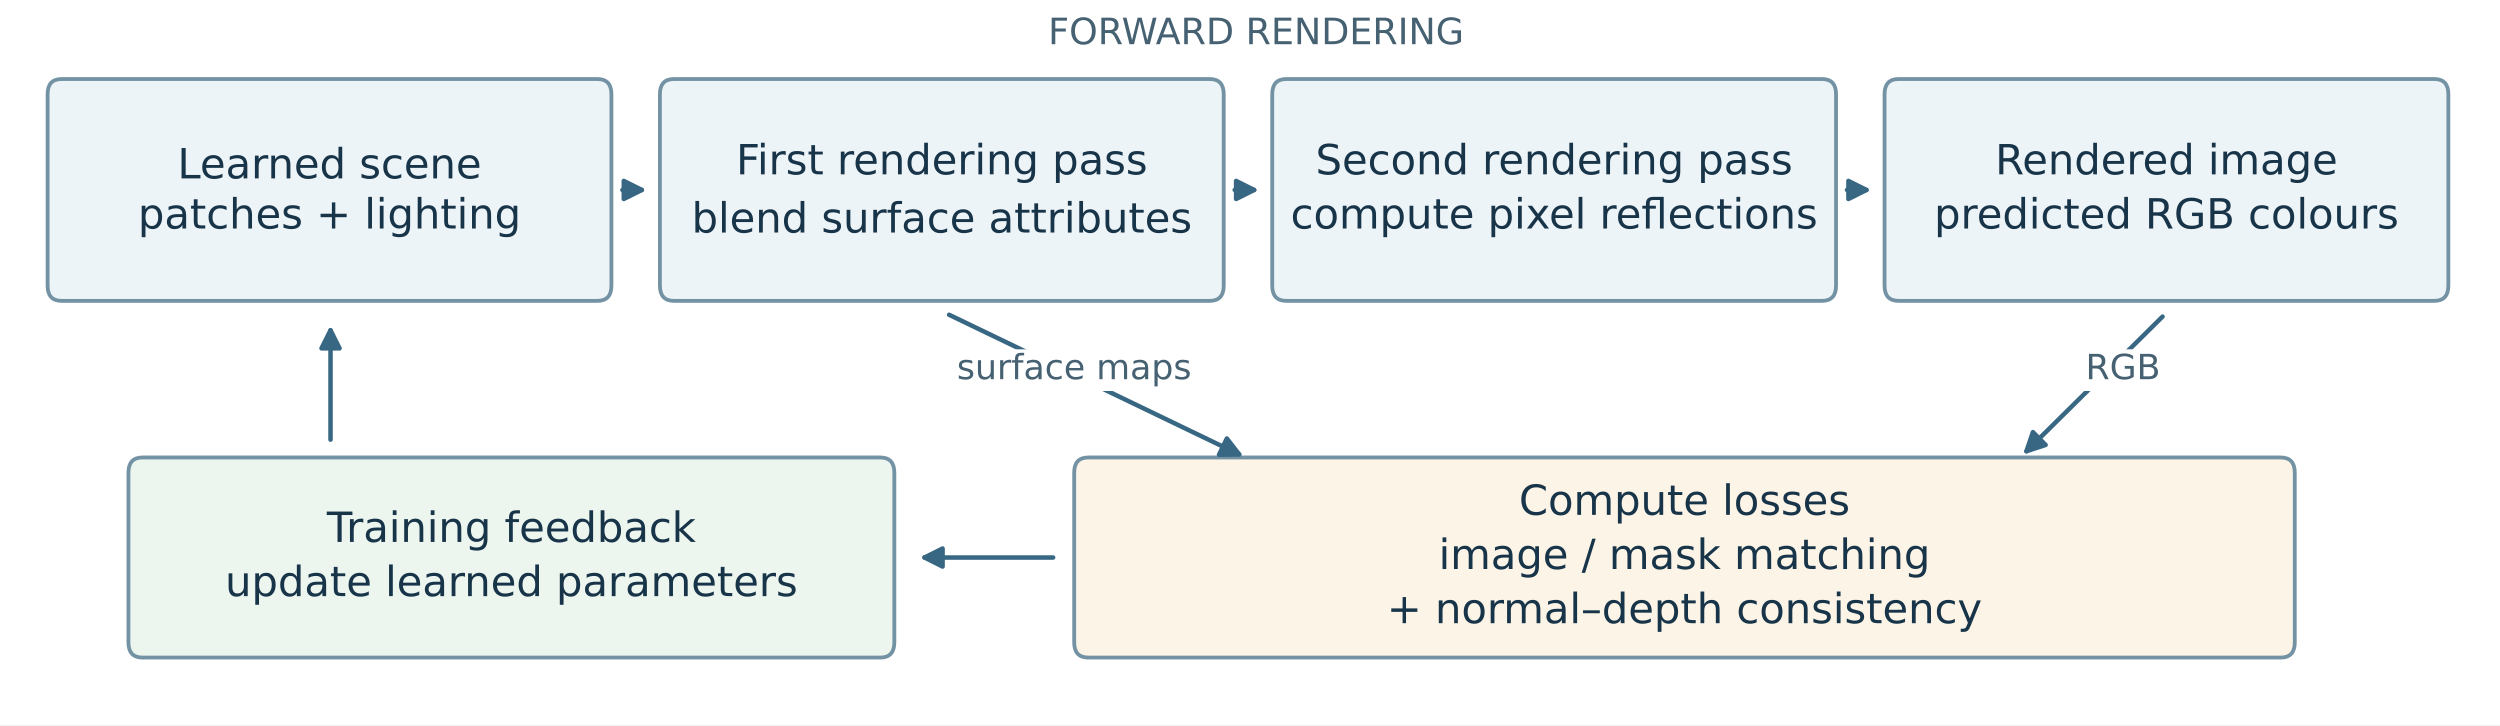
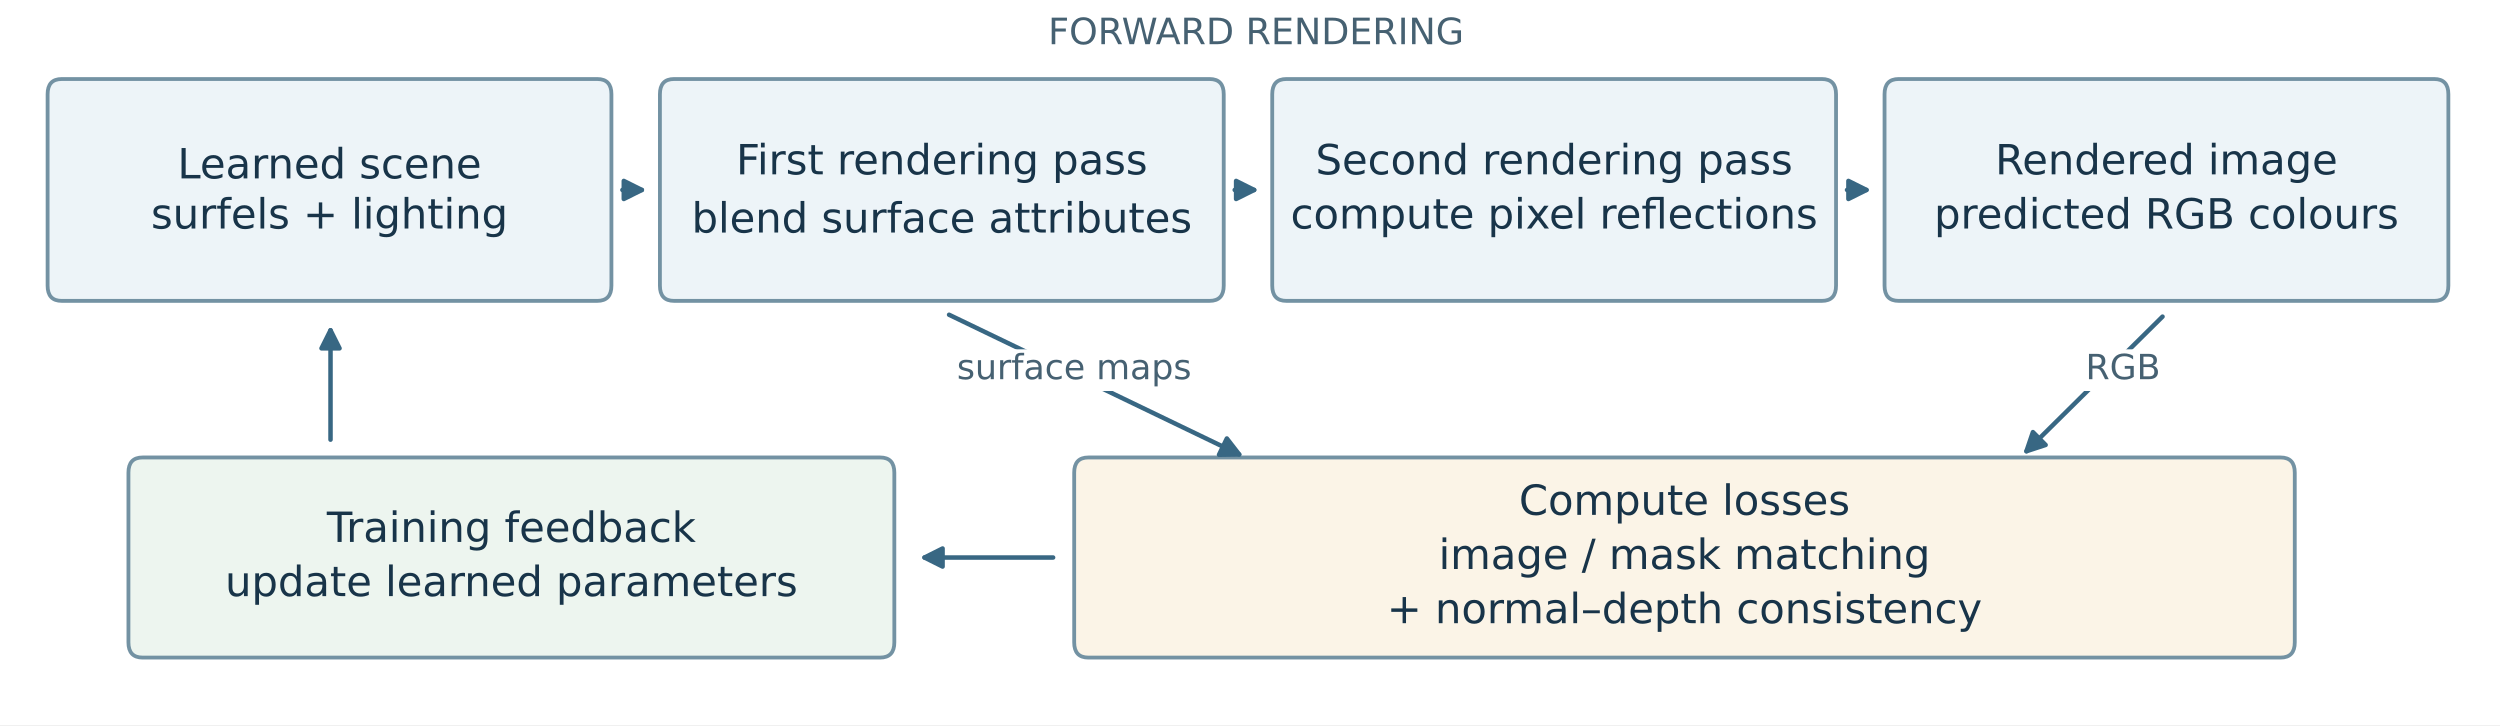
<svg xmlns="http://www.w3.org/2000/svg" xmlns:xlink="http://www.w3.org/1999/xlink" width="720pt" height="208.8pt" viewBox="0 0 720 208.8" version="1.1">
  <defs>
    <style type="text/css">*{stroke-linejoin: round; stroke-linecap: butt}</style>
  </defs>
  <g id="figure_1">
    <g id="patch_1">
      <path d="M 0 208.8  L 720 208.8  L 720 0  L 0 0  z " style="fill: #ffffff" />
    </g>
    <g id="axes_1">
      <g id="patch_2">
-         <path d="M 17.784 86.652  L 172.014 86.652  Q 176.088 86.652 176.088 82.267  L 176.088 27.144  Q 176.088 22.759 172.014 22.759  L 17.784 22.759  Q 13.71 22.759 13.71 27.144  L 13.71 82.267  Q 13.71 86.652 17.784 86.652  z " clip-path="url(#p6cdd473eb7)" style="fill: #edf4f8; stroke: #7392a3; stroke-width: 1.1; stroke-linejoin: miter" />
+         <path d="M 17.784 86.652  L 172.014 86.652  Q 176.088 86.652 176.088 82.267  L 176.088 27.144  Q 176.088 22.759 172.014 22.759  L 17.784 22.759  Q 13.71 22.759 13.71 27.144  L 13.71 82.267  Q 13.71 86.652 17.784 86.652  z " clip-path="url(#pbede266684)" style="fill: #edf4f8; stroke: #7392a3; stroke-width: 1.1; stroke-linejoin: miter" />
      </g>
      <g id="patch_3">
-         <path d="M 194.13 86.652  L 348.36 86.652  Q 352.434 86.652 352.434 82.267  L 352.434 27.144  Q 352.434 22.759 348.36 22.759  L 194.13 22.759  Q 190.056 22.759 190.056 27.144  L 190.056 82.267  Q 190.056 86.652 194.13 86.652  z " clip-path="url(#p6cdd473eb7)" style="fill: #edf4f8; stroke: #7392a3; stroke-width: 1.1; stroke-linejoin: miter" />
+         <path d="M 194.13 86.652  L 348.36 86.652  Q 352.434 86.652 352.434 82.267  L 352.434 27.144  Q 352.434 22.759 348.36 22.759  L 194.13 22.759  Q 190.056 22.759 190.056 27.144  L 190.056 82.267  Q 190.056 86.652 194.13 86.652  z " clip-path="url(#pbede266684)" style="fill: #edf4f8; stroke: #7392a3; stroke-width: 1.1; stroke-linejoin: miter" />
      </g>
      <g id="patch_4">
-         <path d="M 370.476 86.652  L 524.706 86.652  Q 528.78 86.652 528.78 82.267  L 528.78 27.144  Q 528.78 22.759 524.706 22.759  L 370.476 22.759  Q 366.402 22.759 366.402 27.144  L 366.402 82.267  Q 366.402 86.652 370.476 86.652  z " clip-path="url(#p6cdd473eb7)" style="fill: #edf4f8; stroke: #7392a3; stroke-width: 1.1; stroke-linejoin: miter" />
+         <path d="M 370.476 86.652  L 524.706 86.652  Q 528.78 86.652 528.78 82.267  L 528.78 27.144  Q 528.78 22.759 524.706 22.759  L 370.476 22.759  Q 366.402 22.759 366.402 27.144  L 366.402 82.267  Q 366.402 86.652 370.476 86.652  z " clip-path="url(#pbede266684)" style="fill: #edf4f8; stroke: #7392a3; stroke-width: 1.1; stroke-linejoin: miter" />
      </g>
      <g id="patch_5">
-         <path d="M 546.822 86.652  L 701.052 86.652  Q 705.126 86.652 705.126 82.267  L 705.126 27.144  Q 705.126 22.759 701.052 22.759  L 546.822 22.759  Q 542.748 22.759 542.748 27.144  L 542.748 82.267  Q 542.748 86.652 546.822 86.652  z " clip-path="url(#p6cdd473eb7)" style="fill: #edf4f8; stroke: #7392a3; stroke-width: 1.1; stroke-linejoin: miter" />
+         <path d="M 546.822 86.652  L 701.052 86.652  Q 705.126 86.652 705.126 82.267  L 705.126 27.144  Q 705.126 22.759 701.052 22.759  L 546.822 22.759  Q 542.748 22.759 542.748 27.144  L 542.748 82.267  Q 542.748 86.652 546.822 86.652  z " clip-path="url(#pbede266684)" style="fill: #edf4f8; stroke: #7392a3; stroke-width: 1.1; stroke-linejoin: miter" />
      </g>
      <g id="patch_6">
-         <path d="M 179.252 54.706  Q 182.78 54.706 184.853 54.706  " clip-path="url(#p6cdd473eb7)" style="fill: none; stroke: #386783; stroke-width: 1.3; stroke-linecap: round" />
-         <path d="M 179.653 52.106  L 184.853 54.706  L 179.653 57.306  z " clip-path="url(#p6cdd473eb7)" style="fill: #386783; stroke: #386783; stroke-width: 1.3; stroke-linecap: round" />
+         <path d="M 179.252 54.706  Q 182.78 54.706 184.853 54.706  " clip-path="url(#pbede266684)" style="fill: none; stroke: #386783; stroke-width: 1.3; stroke-linecap: round" />
+         <path d="M 179.653 52.106  L 184.853 54.706  L 179.653 57.306  z " clip-path="url(#pbede266684)" style="fill: #386783; stroke: #386783; stroke-width: 1.3; stroke-linecap: round" />
      </g>
      <g id="patch_7">
-         <path d="M 355.598 54.706  Q 359.126 54.706 361.199 54.706  " clip-path="url(#p6cdd473eb7)" style="fill: none; stroke: #386783; stroke-width: 1.3; stroke-linecap: round" />
-         <path d="M 355.999 52.106  L 361.199 54.706  L 355.999 57.306  z " clip-path="url(#p6cdd473eb7)" style="fill: #386783; stroke: #386783; stroke-width: 1.3; stroke-linecap: round" />
+         <path d="M 355.598 54.706  Q 359.126 54.706 361.199 54.706  " clip-path="url(#pbede266684)" style="fill: none; stroke: #386783; stroke-width: 1.3; stroke-linecap: round" />
+         <path d="M 355.999 52.106  L 361.199 54.706  L 355.999 57.306  z " clip-path="url(#pbede266684)" style="fill: #386783; stroke: #386783; stroke-width: 1.3; stroke-linecap: round" />
      </g>
      <g id="patch_8">
-         <path d="M 531.944 54.706  Q 535.472 54.706 537.545 54.706  " clip-path="url(#p6cdd473eb7)" style="fill: none; stroke: #386783; stroke-width: 1.3; stroke-linecap: round" />
-         <path d="M 532.345 52.106  L 537.545 54.706  L 532.345 57.306  z " clip-path="url(#p6cdd473eb7)" style="fill: #386783; stroke: #386783; stroke-width: 1.3; stroke-linecap: round" />
+         <path d="M 531.944 54.706  Q 535.472 54.706 537.545 54.706  " clip-path="url(#pbede266684)" style="fill: none; stroke: #386783; stroke-width: 1.3; stroke-linecap: round" />
+         <path d="M 532.345 52.106  L 537.545 54.706  L 532.345 57.306  z " clip-path="url(#pbede266684)" style="fill: #386783; stroke: #386783; stroke-width: 1.3; stroke-linecap: round" />
      </g>
      <g id="patch_9">
-         <path d="M 313.44 189.382  L 656.82 189.382  Q 660.894 189.382 660.894 184.997  L 660.894 136.138  Q 660.894 131.753 656.82 131.753  L 313.44 131.753  Q 309.366 131.753 309.366 136.138  L 309.366 184.997  Q 309.366 189.382 313.44 189.382  z " clip-path="url(#p6cdd473eb7)" style="fill: #fbf4e7; stroke: #7392a3; stroke-width: 1.1; stroke-linejoin: miter" />
+         <path d="M 313.44 189.382  L 656.82 189.382  Q 660.894 189.382 660.894 184.997  L 660.894 136.138  Q 660.894 131.753 656.82 131.753  L 313.44 131.753  Q 309.366 131.753 309.366 136.138  L 309.366 184.997  Q 309.366 189.382 313.44 189.382  z " clip-path="url(#pbede266684)" style="fill: #fbf4e7; stroke: #7392a3; stroke-width: 1.1; stroke-linejoin: miter" />
      </g>
      <g id="patch_10">
-         <path d="M 41.064 189.382  L 253.494 189.382  Q 257.568 189.382 257.568 184.997  L 257.568 136.138  Q 257.568 131.753 253.494 131.753  L 41.064 131.753  Q 36.99 131.753 36.99 136.138  L 36.99 184.997  Q 36.99 189.382 41.064 189.382  z " clip-path="url(#p6cdd473eb7)" style="fill: #edf5ef; stroke: #7392a3; stroke-width: 1.1; stroke-linejoin: miter" />
+         <path d="M 41.064 189.382  L 253.494 189.382  Q 257.568 189.382 257.568 184.997  L 257.568 136.138  Q 257.568 131.753 253.494 131.753  L 41.064 131.753  Q 36.99 131.753 36.99 136.138  L 36.99 184.997  Q 36.99 189.382 41.064 189.382  z " clip-path="url(#pbede266684)" style="fill: #edf5ef; stroke: #7392a3; stroke-width: 1.1; stroke-linejoin: miter" />
      </g>
      <g id="patch_11">
-         <path d="M 273.337 90.651  Q 315.768 111.082 356.889 130.881  " clip-path="url(#p6cdd473eb7)" style="fill: none; stroke: #386783; stroke-width: 1.3; stroke-linecap: round" />
-         <path d="M 353.332 126.283  L 356.889 130.881  L 351.076 130.968  z " clip-path="url(#p6cdd473eb7)" style="fill: #386783; stroke: #386783; stroke-width: 1.3; stroke-linecap: round" />
+         <path d="M 273.337 90.651  Q 315.768 111.082 356.889 130.881  " clip-path="url(#pbede266684)" style="fill: none; stroke: #386783; stroke-width: 1.3; stroke-linecap: round" />
+         <path d="M 353.332 126.283  L 356.889 130.881  L 351.076 130.968  z " clip-path="url(#pbede266684)" style="fill: #386783; stroke: #386783; stroke-width: 1.3; stroke-linecap: round" />
      </g>
      <g id="patch_12">
-         <path d="M 622.806 91.19  Q 602.693 111.082 583.614 129.952  " clip-path="url(#p6cdd473eb7)" style="fill: none; stroke: #386783; stroke-width: 1.3; stroke-linecap: round" />
-         <path d="M 589.14 128.144  L 583.614 129.952  L 585.483 124.447  z " clip-path="url(#p6cdd473eb7)" style="fill: #386783; stroke: #386783; stroke-width: 1.3; stroke-linecap: round" />
+         <path d="M 622.806 91.19  Q 602.693 111.082 583.614 129.952  " clip-path="url(#pbede266684)" style="fill: none; stroke: #386783; stroke-width: 1.3; stroke-linecap: round" />
+         <path d="M 589.14 128.144  L 583.614 129.952  L 585.483 124.447  z " clip-path="url(#pbede266684)" style="fill: #386783; stroke: #386783; stroke-width: 1.3; stroke-linecap: round" />
      </g>
      <g id="patch_13">
-         <path d="M 303.293 160.567  Q 284.05 160.567 266.261 160.567  " clip-path="url(#p6cdd473eb7)" style="fill: none; stroke: #386783; stroke-width: 1.3; stroke-linecap: round" />
-         <path d="M 271.461 163.167  L 266.261 160.567  L 271.461 157.967  z " clip-path="url(#p6cdd473eb7)" style="fill: #386783; stroke: #386783; stroke-width: 1.3; stroke-linecap: round" />
+         <path d="M 303.293 160.567  Q 284.05 160.567 266.261 160.567  " clip-path="url(#pbede266684)" style="fill: none; stroke: #386783; stroke-width: 1.3; stroke-linecap: round" />
+         <path d="M 271.461 163.167  L 266.261 160.567  L 271.461 157.967  z " clip-path="url(#pbede266684)" style="fill: #386783; stroke: #386783; stroke-width: 1.3; stroke-linecap: round" />
      </g>
      <g id="patch_14">
-         <path d="M 95.19 126.622  Q 95.19 110.143 95.19 95.118  " clip-path="url(#p6cdd473eb7)" style="fill: none; stroke: #386783; stroke-width: 1.3; stroke-linecap: round" />
-         <path d="M 92.59 100.318  L 95.19 95.118  L 97.79 100.318  z " clip-path="url(#p6cdd473eb7)" style="fill: #386783; stroke: #386783; stroke-width: 1.3; stroke-linecap: round" />
+         <path d="M 95.19 126.622  Q 95.19 110.143 95.19 95.118  " clip-path="url(#pbede266684)" style="fill: none; stroke: #386783; stroke-width: 1.3; stroke-linecap: round" />
+         <path d="M 92.59 100.318  L 95.19 95.118  L 97.79 100.318  z " clip-path="url(#pbede266684)" style="fill: #386783; stroke: #386783; stroke-width: 1.3; stroke-linecap: round" />
      </g>
      <g id="text_1">
        <g style="fill: #183449" transform="translate(51.10931 51.37935) scale(0.12 -0.12)">
          <defs>
            <path id="DejaVuSans-2f" d="M 628 4666  L 1259 4666  L 1259 531  L 3531 531  L 3531 0  L 628 0  L 628 4666  z " transform="scale(0.015625)" />
            <path id="DejaVuSans-48" d="M 3597 1894  L 3597 1613  L 953 1613  Q 991 1019 1311 708  Q 1631 397 2203 397  Q 2534 397 2845 478  Q 3156 559 3463 722  L 3463 178  Q 3153 47 2828 -22  Q 2503 -91 2169 -91  Q 1331 -91 842 396  Q 353 884 353 1716  Q 353 2575 817 3079  Q 1281 3584 2069 3584  Q 2775 3584 3186 3129  Q 3597 2675 3597 1894  z M 3022 2063  Q 3016 2534 2758 2815  Q 2500 3097 2075 3097  Q 1594 3097 1305 2825  Q 1016 2553 972 2059  L 3022 2063  z " transform="scale(0.015625)" />
            <path id="DejaVuSans-44" d="M 2194 1759  Q 1497 1759 1228 1600  Q 959 1441 959 1056  Q 959 750 1161 570  Q 1363 391 1709 391  Q 2188 391 2477 730  Q 2766 1069 2766 1631  L 2766 1759  L 2194 1759  z M 3341 1997  L 3341 0  L 2766 0  L 2766 531  Q 2569 213 2275 61  Q 1981 -91 1556 -91  Q 1019 -91 701 211  Q 384 513 384 1019  Q 384 1609 779 1909  Q 1175 2209 1959 2209  L 2766 2209  L 2766 2266  Q 2766 2663 2505 2880  Q 2244 3097 1772 3097  Q 1472 3097 1187 3025  Q 903 2953 641 2809  L 641 3341  Q 956 3463 1253 3523  Q 1550 3584 1831 3584  Q 2591 3584 2966 3190  Q 3341 2797 3341 1997  z " transform="scale(0.015625)" />
            <path id="DejaVuSans-55" d="M 2631 2963  Q 2534 3019 2420 3045  Q 2306 3072 2169 3072  Q 1681 3072 1420 2755  Q 1159 2438 1159 1844  L 1159 0  L 581 0  L 581 3500  L 1159 3500  L 1159 2956  Q 1341 3275 1631 3429  Q 1922 3584 2338 3584  Q 2397 3584 2469 3576  Q 2541 3569 2628 3553  L 2631 2963  z " transform="scale(0.015625)" />
            <path id="DejaVuSans-51" d="M 3513 2113  L 3513 0  L 2938 0  L 2938 2094  Q 2938 2591 2744 2837  Q 2550 3084 2163 3084  Q 1697 3084 1428 2787  Q 1159 2491 1159 1978  L 1159 0  L 581 0  L 581 3500  L 1159 3500  L 1159 2956  Q 1366 3272 1645 3428  Q 1925 3584 2291 3584  Q 2894 3584 3203 3211  Q 3513 2838 3513 2113  z " transform="scale(0.015625)" />
            <path id="DejaVuSans-47" d="M 2906 2969  L 2906 4863  L 3481 4863  L 3481 0  L 2906 0  L 2906 525  Q 2725 213 2448 61  Q 2172 -91 1784 -91  Q 1150 -91 751 415  Q 353 922 353 1747  Q 353 2572 751 3078  Q 1150 3584 1784 3584  Q 2172 3584 2448 3432  Q 2725 3281 2906 2969  z M 947 1747  Q 947 1113 1208 752  Q 1469 391 1925 391  Q 2381 391 2643 752  Q 2906 1113 2906 1747  Q 2906 2381 2643 2742  Q 2381 3103 1925 3103  Q 1469 3103 1208 2742  Q 947 2381 947 1747  z " transform="scale(0.015625)" />
            <path id="DejaVuSans-3" transform="scale(0.015625)" />
            <path id="DejaVuSans-56" d="M 2834 3397  L 2834 2853  Q 2591 2978 2328 3040  Q 2066 3103 1784 3103  Q 1356 3103 1142 2972  Q 928 2841 928 2578  Q 928 2378 1081 2264  Q 1234 2150 1697 2047  L 1894 2003  Q 2506 1872 2764 1633  Q 3022 1394 3022 966  Q 3022 478 2636 193  Q 2250 -91 1575 -91  Q 1294 -91 989 -36  Q 684 19 347 128  L 347 722  Q 666 556 975 473  Q 1284 391 1588 391  Q 1994 391 2212 530  Q 2431 669 2431 922  Q 2431 1156 2273 1281  Q 2116 1406 1581 1522  L 1381 1569  Q 847 1681 609 1914  Q 372 2147 372 2553  Q 372 3047 722 3315  Q 1072 3584 1716 3584  Q 2034 3584 2315 3537  Q 2597 3491 2834 3397  z " transform="scale(0.015625)" />
            <path id="DejaVuSans-46" d="M 3122 3366  L 3122 2828  Q 2878 2963 2633 3030  Q 2388 3097 2138 3097  Q 1578 3097 1268 2742  Q 959 2388 959 1747  Q 959 1106 1268 751  Q 1578 397 2138 397  Q 2388 397 2633 464  Q 2878 531 3122 666  L 3122 134  Q 2881 22 2623 -34  Q 2366 -91 2075 -91  Q 1284 -91 818 406  Q 353 903 353 1747  Q 353 2603 823 3093  Q 1294 3584 2113 3584  Q 2378 3584 2631 3529  Q 2884 3475 3122 3366  z " transform="scale(0.015625)" />
          </defs>
          <use xlink:href="#DejaVuSans-2f" />
          <use xlink:href="#DejaVuSans-48" transform="translate(53.96875 0)" />
          <use xlink:href="#DejaVuSans-44" transform="translate(115.5 0)" />
          <use xlink:href="#DejaVuSans-55" transform="translate(176.7812 0)" />
          <use xlink:href="#DejaVuSans-51" transform="translate(216.1406 0)" />
          <use xlink:href="#DejaVuSans-48" transform="translate(279.5156 0)" />
          <use xlink:href="#DejaVuSans-47" transform="translate(341.0469 0)" />
          <use xlink:href="#DejaVuSans-3" transform="translate(404.5312 0)" />
          <use xlink:href="#DejaVuSans-56" transform="translate(436.3125 0)" />
          <use xlink:href="#DejaVuSans-46" transform="translate(488.4062 0)" />
          <use xlink:href="#DejaVuSans-48" transform="translate(543.3906 0)" />
          <use xlink:href="#DejaVuSans-51" transform="translate(604.9219 0)" />
          <use xlink:href="#DejaVuSans-48" transform="translate(668.2969 0)" />
        </g>
-         <g style="fill: #183449" transform="translate(39.72431 65.81685) scale(0.12 -0.12)">
-           <defs>
-             <path id="DejaVuSans-53" d="M 1159 525  L 1159 -1331  L 581 -1331  L 581 3500  L 1159 3500  L 1159 2969  Q 1341 3281 1617 3432  Q 1894 3584 2278 3584  Q 2916 3584 3314 3078  Q 3713 2572 3713 1747  Q 3713 922 3314 415  Q 2916 -91 2278 -91  Q 1894 -91 1617 61  Q 1341 213 1159 525  z M 3116 1747  Q 3116 2381 2855 2742  Q 2594 3103 2138 3103  Q 1681 3103 1420 2742  Q 1159 2381 1159 1747  Q 1159 1113 1420 752  Q 1681 391 2138 391  Q 2594 391 2855 752  Q 3116 1113 3116 1747  z " transform="scale(0.015625)" />
-             <path id="DejaVuSans-57" d="M 1172 4494  L 1172 3500  L 2356 3500  L 2356 3053  L 1172 3053  L 1172 1153  Q 1172 725 1289 603  Q 1406 481 1766 481  L 2356 481  L 2356 0  L 1766 0  Q 1100 0 847 248  Q 594 497 594 1153  L 594 3053  L 172 3053  L 172 3500  L 594 3500  L 594 4494  L 1172 4494  z " transform="scale(0.015625)" />
-             <path id="DejaVuSans-4b" d="M 3513 2113  L 3513 0  L 2938 0  L 2938 2094  Q 2938 2591 2744 2837  Q 2550 3084 2163 3084  Q 1697 3084 1428 2787  Q 1159 2491 1159 1978  L 1159 0  L 581 0  L 581 4863  L 1159 4863  L 1159 2956  Q 1366 3272 1645 3428  Q 1925 3584 2291 3584  Q 2894 3584 3203 3211  Q 3513 2838 3513 2113  z " transform="scale(0.015625)" />
+         <g style="fill: #183449" transform="translate(43.49025 65.81685) scale(0.12 -0.12)">
+           <defs>
+             <path id="DejaVuSans-58" d="M 544 1381  L 544 3500  L 1119 3500  L 1119 1403  Q 1119 906 1312 657  Q 1506 409 1894 409  Q 2359 409 2629 706  Q 2900 1003 2900 1516  L 2900 3500  L 3475 3500  L 3475 0  L 2900 0  L 2900 538  Q 2691 219 2414 64  Q 2138 -91 1772 -91  Q 1169 -91 856 284  Q 544 659 544 1381  z M 1991 3584  L 1991 3584  z " transform="scale(0.015625)" />
+             <path id="DejaVuSans-49" d="M 2375 4863  L 2375 4384  L 1825 4384  Q 1516 4384 1395 4259  Q 1275 4134 1275 3809  L 1275 3500  L 2222 3500  L 2222 3053  L 1275 3053  L 1275 0  L 697 0  L 697 3053  L 147 3053  L 147 3500  L 697 3500  L 697 3744  Q 697 4328 969 4595  Q 1241 4863 1831 4863  L 2375 4863  z " transform="scale(0.015625)" />
+             <path id="DejaVuSans-4f" d="M 603 4863  L 1178 4863  L 1178 0  L 603 0  L 603 4863  z " transform="scale(0.015625)" />
            <path id="DejaVuSans-e" d="M 2944 4013  L 2944 2272  L 4684 2272  L 4684 1741  L 2944 1741  L 2944 0  L 2419 0  L 2419 1741  L 678 1741  L 678 2272  L 2419 2272  L 2419 4013  L 2944 4013  z " transform="scale(0.015625)" />
-             <path id="DejaVuSans-4f" d="M 603 4863  L 1178 4863  L 1178 0  L 603 0  L 603 4863  z " transform="scale(0.015625)" />
            <path id="DejaVuSans-4c" d="M 603 3500  L 1178 3500  L 1178 0  L 603 0  L 603 3500  z M 603 4863  L 1178 4863  L 1178 4134  L 603 4134  L 603 4863  z " transform="scale(0.015625)" />
            <path id="DejaVuSans-4a" d="M 2906 1791  Q 2906 2416 2648 2759  Q 2391 3103 1925 3103  Q 1463 3103 1205 2759  Q 947 2416 947 1791  Q 947 1169 1205 825  Q 1463 481 1925 481  Q 2391 481 2648 825  Q 2906 1169 2906 1791  z M 3481 434  Q 3481 -459 3084 -895  Q 2688 -1331 1869 -1331  Q 1566 -1331 1297 -1286  Q 1028 -1241 775 -1147  L 775 -588  Q 1028 -725 1275 -790  Q 1522 -856 1778 -856  Q 2344 -856 2625 -561  Q 2906 -266 2906 331  L 2906 616  Q 2728 306 2450 153  Q 2172 0 1784 0  Q 1141 0 747 490  Q 353 981 353 1791  Q 353 2603 747 3093  Q 1141 3584 1784 3584  Q 2172 3584 2450 3431  Q 2728 3278 2906 2969  L 2906 3500  L 3481 3500  L 3481 434  z " transform="scale(0.015625)" />
-           </defs>
-           <use xlink:href="#DejaVuSans-53" />
-           <use xlink:href="#DejaVuSans-44" transform="translate(63.48438 0)" />
-           <use xlink:href="#DejaVuSans-57" transform="translate(124.7656 0)" />
-           <use xlink:href="#DejaVuSans-46" transform="translate(163.9688 0)" />
-           <use xlink:href="#DejaVuSans-4b" transform="translate(218.9531 0)" />
-           <use xlink:href="#DejaVuSans-48" transform="translate(282.3281 0)" />
-           <use xlink:href="#DejaVuSans-56" transform="translate(343.8594 0)" />
-           <use xlink:href="#DejaVuSans-3" transform="translate(395.9531 0)" />
-           <use xlink:href="#DejaVuSans-e" transform="translate(427.7344 0)" />
-           <use xlink:href="#DejaVuSans-3" transform="translate(511.5312 0)" />
-           <use xlink:href="#DejaVuSans-4f" transform="translate(543.3125 0)" />
-           <use xlink:href="#DejaVuSans-4c" transform="translate(571.0938 0)" />
-           <use xlink:href="#DejaVuSans-4a" transform="translate(598.875 0)" />
-           <use xlink:href="#DejaVuSans-4b" transform="translate(662.3594 0)" />
-           <use xlink:href="#DejaVuSans-57" transform="translate(725.7344 0)" />
-           <use xlink:href="#DejaVuSans-4c" transform="translate(764.9375 0)" />
-           <use xlink:href="#DejaVuSans-51" transform="translate(792.7188 0)" />
-           <use xlink:href="#DejaVuSans-4a" transform="translate(856.0938 0)" />
+             <path id="DejaVuSans-4b" d="M 3513 2113  L 3513 0  L 2938 0  L 2938 2094  Q 2938 2591 2744 2837  Q 2550 3084 2163 3084  Q 1697 3084 1428 2787  Q 1159 2491 1159 1978  L 1159 0  L 581 0  L 581 4863  L 1159 4863  L 1159 2956  Q 1366 3272 1645 3428  Q 1925 3584 2291 3584  Q 2894 3584 3203 3211  Q 3513 2838 3513 2113  z " transform="scale(0.015625)" />
+             <path id="DejaVuSans-57" d="M 1172 4494  L 1172 3500  L 2356 3500  L 2356 3053  L 1172 3053  L 1172 1153  Q 1172 725 1289 603  Q 1406 481 1766 481  L 2356 481  L 2356 0  L 1766 0  Q 1100 0 847 248  Q 594 497 594 1153  L 594 3053  L 172 3053  L 172 3500  L 594 3500  L 594 4494  L 1172 4494  z " transform="scale(0.015625)" />
+           </defs>
+           <use xlink:href="#DejaVuSans-56" />
+           <use xlink:href="#DejaVuSans-58" transform="translate(52.09375 0)" />
+           <use xlink:href="#DejaVuSans-55" transform="translate(115.4688 0)" />
+           <use xlink:href="#DejaVuSans-49" transform="translate(156.5781 0)" />
+           <use xlink:href="#DejaVuSans-48" transform="translate(191.7812 0)" />
+           <use xlink:href="#DejaVuSans-4f" transform="translate(253.3125 0)" />
+           <use xlink:href="#DejaVuSans-56" transform="translate(281.0938 0)" />
+           <use xlink:href="#DejaVuSans-3" transform="translate(333.1875 0)" />
+           <use xlink:href="#DejaVuSans-e" transform="translate(364.9688 0)" />
+           <use xlink:href="#DejaVuSans-3" transform="translate(448.7656 0)" />
+           <use xlink:href="#DejaVuSans-4f" transform="translate(480.5469 0)" />
+           <use xlink:href="#DejaVuSans-4c" transform="translate(508.3281 0)" />
+           <use xlink:href="#DejaVuSans-4a" transform="translate(536.1094 0)" />
+           <use xlink:href="#DejaVuSans-4b" transform="translate(599.5938 0)" />
+           <use xlink:href="#DejaVuSans-57" transform="translate(662.9688 0)" />
+           <use xlink:href="#DejaVuSans-4c" transform="translate(702.1719 0)" />
+           <use xlink:href="#DejaVuSans-51" transform="translate(729.9531 0)" />
+           <use xlink:href="#DejaVuSans-4a" transform="translate(793.3281 0)" />
        </g>
      </g>
      <g id="text_2">
        <g style="fill: #183449" transform="translate(211.9941 50.21685) scale(0.12 -0.12)">
          <defs>
            <path id="DejaVuSans-29" d="M 628 4666  L 3309 4666  L 3309 4134  L 1259 4134  L 1259 2759  L 3109 2759  L 3109 2228  L 1259 2228  L 1259 0  L 628 0  L 628 4666  z " transform="scale(0.015625)" />
+             <path id="DejaVuSans-53" d="M 1159 525  L 1159 -1331  L 581 -1331  L 581 3500  L 1159 3500  L 1159 2969  Q 1341 3281 1617 3432  Q 1894 3584 2278 3584  Q 2916 3584 3314 3078  Q 3713 2572 3713 1747  Q 3713 922 3314 415  Q 2916 -91 2278 -91  Q 1894 -91 1617 61  Q 1341 213 1159 525  z M 3116 1747  Q 3116 2381 2855 2742  Q 2594 3103 2138 3103  Q 1681 3103 1420 2742  Q 1159 2381 1159 1747  Q 1159 1113 1420 752  Q 1681 391 2138 391  Q 2594 391 2855 752  Q 3116 1113 3116 1747  z " transform="scale(0.015625)" />
          </defs>
          <use xlink:href="#DejaVuSans-29" />
          <use xlink:href="#DejaVuSans-4c" transform="translate(50.23438 0)" />
          <use xlink:href="#DejaVuSans-55" transform="translate(78.01562 0)" />
          <use xlink:href="#DejaVuSans-56" transform="translate(119.125 0)" />
          <use xlink:href="#DejaVuSans-57" transform="translate(171.2188 0)" />
          <use xlink:href="#DejaVuSans-3" transform="translate(210.4219 0)" />
          <use xlink:href="#DejaVuSans-55" transform="translate(242.2031 0)" />
          <use xlink:href="#DejaVuSans-48" transform="translate(281.1094 0)" />
          <use xlink:href="#DejaVuSans-51" transform="translate(342.6406 0)" />
          <use xlink:href="#DejaVuSans-47" transform="translate(406.0156 0)" />
          <use xlink:href="#DejaVuSans-48" transform="translate(469.5 0)" />
          <use xlink:href="#DejaVuSans-55" transform="translate(531.0312 0)" />
          <use xlink:href="#DejaVuSans-4c" transform="translate(572.1406 0)" />
          <use xlink:href="#DejaVuSans-51" transform="translate(599.9219 0)" />
          <use xlink:href="#DejaVuSans-4a" transform="translate(663.2969 0)" />
          <use xlink:href="#DejaVuSans-3" transform="translate(726.7812 0)" />
          <use xlink:href="#DejaVuSans-53" transform="translate(758.5625 0)" />
          <use xlink:href="#DejaVuSans-44" transform="translate(822.0469 0)" />
          <use xlink:href="#DejaVuSans-56" transform="translate(883.3281 0)" />
          <use xlink:href="#DejaVuSans-56" transform="translate(935.4219 0)" />
        </g>
        <g style="fill: #183449" transform="translate(199.1813 66.97935) scale(0.12 -0.12)">
          <defs>
            <path id="DejaVuSans-45" d="M 3116 1747  Q 3116 2381 2855 2742  Q 2594 3103 2138 3103  Q 1681 3103 1420 2742  Q 1159 2381 1159 1747  Q 1159 1113 1420 752  Q 1681 391 2138 391  Q 2594 391 2855 752  Q 3116 1113 3116 1747  z M 1159 2969  Q 1341 3281 1617 3432  Q 1894 3584 2278 3584  Q 2916 3584 3314 3078  Q 3713 2572 3713 1747  Q 3713 922 3314 415  Q 2916 -91 2278 -91  Q 1894 -91 1617 61  Q 1341 213 1159 525  L 1159 0  L 581 0  L 581 4863  L 1159 4863  L 1159 2969  z " transform="scale(0.015625)" />
-             <path id="DejaVuSans-58" d="M 544 1381  L 544 3500  L 1119 3500  L 1119 1403  Q 1119 906 1312 657  Q 1506 409 1894 409  Q 2359 409 2629 706  Q 2900 1003 2900 1516  L 2900 3500  L 3475 3500  L 3475 0  L 2900 0  L 2900 538  Q 2691 219 2414 64  Q 2138 -91 1772 -91  Q 1169 -91 856 284  Q 544 659 544 1381  z M 1991 3584  L 1991 3584  z " transform="scale(0.015625)" />
-             <path id="DejaVuSans-49" d="M 2375 4863  L 2375 4384  L 1825 4384  Q 1516 4384 1395 4259  Q 1275 4134 1275 3809  L 1275 3500  L 2222 3500  L 2222 3053  L 1275 3053  L 1275 0  L 697 0  L 697 3053  L 147 3053  L 147 3500  L 697 3500  L 697 3744  Q 697 4328 969 4595  Q 1241 4863 1831 4863  L 2375 4863  z " transform="scale(0.015625)" />
          </defs>
          <use xlink:href="#DejaVuSans-45" />
          <use xlink:href="#DejaVuSans-4f" transform="translate(63.48438 0)" />
          <use xlink:href="#DejaVuSans-48" transform="translate(91.26562 0)" />
          <use xlink:href="#DejaVuSans-51" transform="translate(152.7969 0)" />
          <use xlink:href="#DejaVuSans-47" transform="translate(216.1719 0)" />
          <use xlink:href="#DejaVuSans-3" transform="translate(279.6562 0)" />
          <use xlink:href="#DejaVuSans-56" transform="translate(311.4375 0)" />
          <use xlink:href="#DejaVuSans-58" transform="translate(363.5312 0)" />
          <use xlink:href="#DejaVuSans-55" transform="translate(426.9062 0)" />
          <use xlink:href="#DejaVuSans-49" transform="translate(468.0156 0)" />
          <use xlink:href="#DejaVuSans-44" transform="translate(503.2188 0)" />
          <use xlink:href="#DejaVuSans-46" transform="translate(564.5 0)" />
          <use xlink:href="#DejaVuSans-48" transform="translate(619.4844 0)" />
          <use xlink:href="#DejaVuSans-3" transform="translate(681.0156 0)" />
          <use xlink:href="#DejaVuSans-44" transform="translate(712.7969 0)" />
          <use xlink:href="#DejaVuSans-57" transform="translate(774.0781 0)" />
          <use xlink:href="#DejaVuSans-57" transform="translate(813.2812 0)" />
          <use xlink:href="#DejaVuSans-55" transform="translate(852.4844 0)" />
          <use xlink:href="#DejaVuSans-4c" transform="translate(893.5938 0)" />
          <use xlink:href="#DejaVuSans-45" transform="translate(921.375 0)" />
          <use xlink:href="#DejaVuSans-58" transform="translate(984.8594 0)" />
          <use xlink:href="#DejaVuSans-57" transform="translate(1048.234 0)" />
          <use xlink:href="#DejaVuSans-48" transform="translate(1087.438 0)" />
          <use xlink:href="#DejaVuSans-56" transform="translate(1148.969 0)" />
        </g>
      </g>
      <g id="text_3">
        <g style="fill: #183449" transform="translate(378.8826 50.21685) scale(0.12 -0.12)">
          <defs>
            <path id="DejaVuSans-36" d="M 3425 4513  L 3425 3897  Q 3066 4069 2747 4153  Q 2428 4238 2131 4238  Q 1616 4238 1336 4038  Q 1056 3838 1056 3469  Q 1056 3159 1242 3001  Q 1428 2844 1947 2747  L 2328 2669  Q 3034 2534 3370 2195  Q 3706 1856 3706 1288  Q 3706 609 3251 259  Q 2797 -91 1919 -91  Q 1588 -91 1214 -16  Q 841 59 441 206  L 441 856  Q 825 641 1194 531  Q 1563 422 1919 422  Q 2459 422 2753 634  Q 3047 847 3047 1241  Q 3047 1584 2836 1778  Q 2625 1972 2144 2069  L 1759 2144  Q 1053 2284 737 2584  Q 422 2884 422 3419  Q 422 4038 858 4394  Q 1294 4750 2059 4750  Q 2388 4750 2728 4690  Q 3069 4631 3425 4513  z " transform="scale(0.015625)" />
            <path id="DejaVuSans-52" d="M 1959 3097  Q 1497 3097 1228 2736  Q 959 2375 959 1747  Q 959 1119 1226 758  Q 1494 397 1959 397  Q 2419 397 2687 759  Q 2956 1122 2956 1747  Q 2956 2369 2687 2733  Q 2419 3097 1959 3097  z M 1959 3584  Q 2709 3584 3137 3096  Q 3566 2609 3566 1747  Q 3566 888 3137 398  Q 2709 -91 1959 -91  Q 1206 -91 779 398  Q 353 888 353 1747  Q 353 2609 779 3096  Q 1206 3584 1959 3584  z " transform="scale(0.015625)" />
          </defs>
          <use xlink:href="#DejaVuSans-36" />
          <use xlink:href="#DejaVuSans-48" transform="translate(63.48438 0)" />
          <use xlink:href="#DejaVuSans-46" transform="translate(125.0156 0)" />
          <use xlink:href="#DejaVuSans-52" transform="translate(180 0)" />
          <use xlink:href="#DejaVuSans-51" transform="translate(241.1875 0)" />
          <use xlink:href="#DejaVuSans-47" transform="translate(304.5625 0)" />
          <use xlink:href="#DejaVuSans-3" transform="translate(368.0469 0)" />
          <use xlink:href="#DejaVuSans-55" transform="translate(399.8281 0)" />
          <use xlink:href="#DejaVuSans-48" transform="translate(438.7344 0)" />
          <use xlink:href="#DejaVuSans-51" transform="translate(500.2656 0)" />
          <use xlink:href="#DejaVuSans-47" transform="translate(563.6406 0)" />
          <use xlink:href="#DejaVuSans-48" transform="translate(627.125 0)" />
          <use xlink:href="#DejaVuSans-55" transform="translate(688.6562 0)" />
          <use xlink:href="#DejaVuSans-4c" transform="translate(729.7656 0)" />
          <use xlink:href="#DejaVuSans-51" transform="translate(757.5469 0)" />
          <use xlink:href="#DejaVuSans-4a" transform="translate(820.9219 0)" />
          <use xlink:href="#DejaVuSans-3" transform="translate(884.4062 0)" />
          <use xlink:href="#DejaVuSans-53" transform="translate(916.1875 0)" />
          <use xlink:href="#DejaVuSans-44" transform="translate(979.6719 0)" />
          <use xlink:href="#DejaVuSans-56" transform="translate(1040.953 0)" />
          <use xlink:href="#DejaVuSans-56" transform="translate(1093.047 0)" />
        </g>
        <g style="fill: #183449" transform="translate(371.691 65.81685) scale(0.12 -0.12)">
          <defs>
            <path id="DejaVuSans-50" d="M 3328 2828  Q 3544 3216 3844 3400  Q 4144 3584 4550 3584  Q 5097 3584 5394 3201  Q 5691 2819 5691 2113  L 5691 0  L 5113 0  L 5113 2094  Q 5113 2597 4934 2840  Q 4756 3084 4391 3084  Q 3944 3084 3684 2787  Q 3425 2491 3425 1978  L 3425 0  L 2847 0  L 2847 2094  Q 2847 2600 2669 2842  Q 2491 3084 2119 3084  Q 1678 3084 1418 2786  Q 1159 2488 1159 1978  L 1159 0  L 581 0  L 581 3500  L 1159 3500  L 1159 2956  Q 1356 3278 1631 3431  Q 1906 3584 2284 3584  Q 2666 3584 2933 3390  Q 3200 3197 3328 2828  z " transform="scale(0.015625)" />
            <path id="DejaVuSans-5b" d="M 3513 3500  L 2247 1797  L 3578 0  L 2900 0  L 1881 1375  L 863 0  L 184 0  L 1544 1831  L 300 3500  L 978 3500  L 1906 2253  L 2834 3500  L 3513 3500  z " transform="scale(0.015625)" />
            <path id="DejaVuSans-13b0" d="M 1831 4863  L 3431 4863  L 3431 0  L 2853 0  L 2853 4384  L 1825 4384  Q 1516 4384 1395 4259  Q 1275 4134 1275 3809  L 1275 3500  L 2222 3500  L 2222 3053  L 1275 3053  L 1275 0  L 697 0  L 697 3053  L 147 3053  L 147 3500  L 697 3500  L 697 3744  Q 697 4328 969 4595  Q 1241 4863 1831 4863  z " transform="scale(0.015625)" />
          </defs>
          <use xlink:href="#DejaVuSans-46" />
          <use xlink:href="#DejaVuSans-52" transform="translate(54.98438 0)" />
          <use xlink:href="#DejaVuSans-50" transform="translate(116.1719 0)" />
          <use xlink:href="#DejaVuSans-53" transform="translate(213.5781 0)" />
          <use xlink:href="#DejaVuSans-58" transform="translate(277.0625 0)" />
          <use xlink:href="#DejaVuSans-57" transform="translate(340.4375 0)" />
          <use xlink:href="#DejaVuSans-48" transform="translate(379.6406 0)" />
          <use xlink:href="#DejaVuSans-3" transform="translate(441.1719 0)" />
          <use xlink:href="#DejaVuSans-53" transform="translate(472.9531 0)" />
          <use xlink:href="#DejaVuSans-4c" transform="translate(536.4375 0)" />
          <use xlink:href="#DejaVuSans-5b" transform="translate(564.2188 0)" />
          <use xlink:href="#DejaVuSans-48" transform="translate(620.3281 0)" />
          <use xlink:href="#DejaVuSans-4f" transform="translate(681.8594 0)" />
          <use xlink:href="#DejaVuSans-3" transform="translate(709.6406 0)" />
          <use xlink:href="#DejaVuSans-55" transform="translate(741.4219 0)" />
          <use xlink:href="#DejaVuSans-48" transform="translate(780.3281 0)" />
          <use xlink:href="#DejaVuSans-13b0" transform="translate(841.8594 0)" />
          <use xlink:href="#DejaVuSans-48" transform="translate(904.8438 0)" />
          <use xlink:href="#DejaVuSans-46" transform="translate(966.375 0)" />
          <use xlink:href="#DejaVuSans-57" transform="translate(1021.359 0)" />
          <use xlink:href="#DejaVuSans-4c" transform="translate(1060.562 0)" />
          <use xlink:href="#DejaVuSans-52" transform="translate(1088.344 0)" />
          <use xlink:href="#DejaVuSans-51" transform="translate(1149.531 0)" />
          <use xlink:href="#DejaVuSans-56" transform="translate(1212.906 0)" />
        </g>
      </g>
      <g id="text_4">
        <g style="fill: #183449" transform="translate(574.6104 50.21685) scale(0.12 -0.12)">
          <defs>
            <path id="DejaVuSans-35" d="M 2841 2188  Q 3044 2119 3236 1894  Q 3428 1669 3622 1275  L 4263 0  L 3584 0  L 2988 1197  Q 2756 1666 2539 1819  Q 2322 1972 1947 1972  L 1259 1972  L 1259 0  L 628 0  L 628 4666  L 2053 4666  Q 2853 4666 3247 4331  Q 3641 3997 3641 3322  Q 3641 2881 3436 2590  Q 3231 2300 2841 2188  z M 1259 4147  L 1259 2491  L 2053 2491  Q 2509 2491 2742 2702  Q 2975 2913 2975 3322  Q 2975 3731 2742 3939  Q 2509 4147 2053 4147  L 1259 4147  z " transform="scale(0.015625)" />
          </defs>
          <use xlink:href="#DejaVuSans-35" />
          <use xlink:href="#DejaVuSans-48" transform="translate(65 0)" />
          <use xlink:href="#DejaVuSans-51" transform="translate(126.5312 0)" />
          <use xlink:href="#DejaVuSans-47" transform="translate(189.9062 0)" />
          <use xlink:href="#DejaVuSans-48" transform="translate(253.3906 0)" />
          <use xlink:href="#DejaVuSans-55" transform="translate(314.9219 0)" />
          <use xlink:href="#DejaVuSans-48" transform="translate(353.8281 0)" />
          <use xlink:href="#DejaVuSans-47" transform="translate(415.3594 0)" />
          <use xlink:href="#DejaVuSans-3" transform="translate(478.8438 0)" />
          <use xlink:href="#DejaVuSans-4c" transform="translate(510.625 0)" />
          <use xlink:href="#DejaVuSans-50" transform="translate(538.4062 0)" />
          <use xlink:href="#DejaVuSans-44" transform="translate(635.8125 0)" />
          <use xlink:href="#DejaVuSans-4a" transform="translate(697.0938 0)" />
          <use xlink:href="#DejaVuSans-48" transform="translate(760.5781 0)" />
        </g>
        <g style="fill: #183449" transform="translate(557.022 65.81685) scale(0.12 -0.12)">
          <defs>
            <path id="DejaVuSans-2a" d="M 3809 666  L 3809 1919  L 2778 1919  L 2778 2438  L 4434 2438  L 4434 434  Q 4069 175 3628 42  Q 3188 -91 2688 -91  Q 1594 -91 976 548  Q 359 1188 359 2328  Q 359 3472 976 4111  Q 1594 4750 2688 4750  Q 3144 4750 3555 4637  Q 3966 4525 4313 4306  L 4313 3634  Q 3963 3931 3569 4081  Q 3175 4231 2741 4231  Q 1884 4231 1454 3753  Q 1025 3275 1025 2328  Q 1025 1384 1454 906  Q 1884 428 2741 428  Q 3075 428 3337 486  Q 3600 544 3809 666  z " transform="scale(0.015625)" />
            <path id="DejaVuSans-25" d="M 1259 2228  L 1259 519  L 2272 519  Q 2781 519 3026 730  Q 3272 941 3272 1375  Q 3272 1813 3026 2020  Q 2781 2228 2272 2228  L 1259 2228  z M 1259 4147  L 1259 2741  L 2194 2741  Q 2656 2741 2882 2914  Q 3109 3088 3109 3444  Q 3109 3797 2882 3972  Q 2656 4147 2194 4147  L 1259 4147  z M 628 4666  L 2241 4666  Q 2963 4666 3353 4366  Q 3744 4066 3744 3513  Q 3744 3084 3544 2831  Q 3344 2578 2956 2516  Q 3422 2416 3680 2098  Q 3938 1781 3938 1306  Q 3938 681 3513 340  Q 3088 0 2303 0  L 628 0  L 628 4666  z " transform="scale(0.015625)" />
          </defs>
          <use xlink:href="#DejaVuSans-53" />
          <use xlink:href="#DejaVuSans-55" transform="translate(63.48438 0)" />
          <use xlink:href="#DejaVuSans-48" transform="translate(102.3906 0)" />
          <use xlink:href="#DejaVuSans-47" transform="translate(163.9219 0)" />
          <use xlink:href="#DejaVuSans-4c" transform="translate(227.4062 0)" />
          <use xlink:href="#DejaVuSans-46" transform="translate(255.1875 0)" />
          <use xlink:href="#DejaVuSans-57" transform="translate(310.1719 0)" />
          <use xlink:href="#DejaVuSans-48" transform="translate(349.375 0)" />
          <use xlink:href="#DejaVuSans-47" transform="translate(410.9062 0)" />
          <use xlink:href="#DejaVuSans-3" transform="translate(474.3906 0)" />
          <use xlink:href="#DejaVuSans-35" transform="translate(506.1719 0)" />
          <use xlink:href="#DejaVuSans-2a" transform="translate(575.6562 0)" />
          <use xlink:href="#DejaVuSans-25" transform="translate(653.1406 0)" />
          <use xlink:href="#DejaVuSans-3" transform="translate(721.75 0)" />
          <use xlink:href="#DejaVuSans-46" transform="translate(753.5312 0)" />
          <use xlink:href="#DejaVuSans-52" transform="translate(808.5156 0)" />
          <use xlink:href="#DejaVuSans-4f" transform="translate(869.7031 0)" />
          <use xlink:href="#DejaVuSans-52" transform="translate(897.4844 0)" />
          <use xlink:href="#DejaVuSans-58" transform="translate(958.6719 0)" />
          <use xlink:href="#DejaVuSans-55" transform="translate(1022.047 0)" />
          <use xlink:href="#DejaVuSans-56" transform="translate(1063.156 0)" />
        </g>
      </g>
      <g id="text_5">
        <g style="fill: #466172" transform="translate(301.8591 12.7368) scale(0.105 -0.105)">
          <defs>
            <path id="DejaVuSans-32" d="M 2522 4238  Q 1834 4238 1429 3725  Q 1025 3213 1025 2328  Q 1025 1447 1429 934  Q 1834 422 2522 422  Q 3209 422 3611 934  Q 4013 1447 4013 2328  Q 4013 3213 3611 3725  Q 3209 4238 2522 4238  z M 2522 4750  Q 3503 4750 4090 4092  Q 4678 3434 4678 2328  Q 4678 1225 4090 567  Q 3503 -91 2522 -91  Q 1538 -91 948 565  Q 359 1222 359 2328  Q 359 3434 948 4092  Q 1538 4750 2522 4750  z " transform="scale(0.015625)" />
            <path id="DejaVuSans-3a" d="M 213 4666  L 850 4666  L 1831 722  L 2809 4666  L 3519 4666  L 4500 722  L 5478 4666  L 6119 4666  L 4947 0  L 4153 0  L 3169 4050  L 2175 0  L 1381 0  L 213 4666  z " transform="scale(0.015625)" />
            <path id="DejaVuSans-24" d="M 2188 4044  L 1331 1722  L 3047 1722  L 2188 4044  z M 1831 4666  L 2547 4666  L 4325 0  L 3669 0  L 3244 1197  L 1141 1197  L 716 0  L 50 0  L 1831 4666  z " transform="scale(0.015625)" />
            <path id="DejaVuSans-27" d="M 1259 4147  L 1259 519  L 2022 519  Q 2988 519 3436 956  Q 3884 1394 3884 2338  Q 3884 3275 3436 3711  Q 2988 4147 2022 4147  L 1259 4147  z M 628 4666  L 1925 4666  Q 3281 4666 3915 4102  Q 4550 3538 4550 2338  Q 4550 1131 3912 565  Q 3275 0 1925 0  L 628 0  L 628 4666  z " transform="scale(0.015625)" />
            <path id="DejaVuSans-28" d="M 628 4666  L 3578 4666  L 3578 4134  L 1259 4134  L 1259 2753  L 3481 2753  L 3481 2222  L 1259 2222  L 1259 531  L 3634 531  L 3634 0  L 628 0  L 628 4666  z " transform="scale(0.015625)" />
            <path id="DejaVuSans-31" d="M 628 4666  L 1478 4666  L 3547 763  L 3547 4666  L 4159 4666  L 4159 0  L 3309 0  L 1241 3903  L 1241 0  L 628 0  L 628 4666  z " transform="scale(0.015625)" />
            <path id="DejaVuSans-2c" d="M 628 4666  L 1259 4666  L 1259 0  L 628 0  L 628 4666  z " transform="scale(0.015625)" />
          </defs>
          <use xlink:href="#DejaVuSans-29" />
          <use xlink:href="#DejaVuSans-32" transform="translate(57.51562 0)" />
          <use xlink:href="#DejaVuSans-35" transform="translate(136.2344 0)" />
          <use xlink:href="#DejaVuSans-3a" transform="translate(201.6719 0)" />
          <use xlink:href="#DejaVuSans-24" transform="translate(295.0781 0)" />
          <use xlink:href="#DejaVuSans-35" transform="translate(363.4844 0)" />
          <use xlink:href="#DejaVuSans-27" transform="translate(432.9688 0)" />
          <use xlink:href="#DejaVuSans-3" transform="translate(509.9688 0)" />
          <use xlink:href="#DejaVuSans-35" transform="translate(541.75 0)" />
          <use xlink:href="#DejaVuSans-28" transform="translate(611.2344 0)" />
          <use xlink:href="#DejaVuSans-31" transform="translate(674.4219 0)" />
          <use xlink:href="#DejaVuSans-27" transform="translate(749.2344 0)" />
          <use xlink:href="#DejaVuSans-28" transform="translate(826.2344 0)" />
          <use xlink:href="#DejaVuSans-35" transform="translate(889.4219 0)" />
          <use xlink:href="#DejaVuSans-2c" transform="translate(958.9062 0)" />
          <use xlink:href="#DejaVuSans-31" transform="translate(988.4062 0)" />
          <use xlink:href="#DejaVuSans-2a" transform="translate(1063.219 0)" />
        </g>
      </g>
      <g id="text_6">
        <g style="fill: #183449" transform="translate(437.4553 148.2784) scale(0.12 -0.12)">
          <defs>
            <path id="DejaVuSans-26" d="M 4122 4306  L 4122 3641  Q 3803 3938 3442 4084  Q 3081 4231 2675 4231  Q 1875 4231 1450 3742  Q 1025 3253 1025 2328  Q 1025 1406 1450 917  Q 1875 428 2675 428  Q 3081 428 3442 575  Q 3803 722 4122 1019  L 4122 359  Q 3791 134 3420 21  Q 3050 -91 2638 -91  Q 1578 -91 968 557  Q 359 1206 359 2328  Q 359 3453 968 4101  Q 1578 4750 2638 4750  Q 3056 4750 3426 4639  Q 3797 4528 4122 4306  z " transform="scale(0.015625)" />
          </defs>
          <use xlink:href="#DejaVuSans-26" />
          <use xlink:href="#DejaVuSans-52" transform="translate(69.82812 0)" />
          <use xlink:href="#DejaVuSans-50" transform="translate(131.0156 0)" />
          <use xlink:href="#DejaVuSans-53" transform="translate(228.4219 0)" />
          <use xlink:href="#DejaVuSans-58" transform="translate(291.9062 0)" />
          <use xlink:href="#DejaVuSans-57" transform="translate(355.2812 0)" />
          <use xlink:href="#DejaVuSans-48" transform="translate(394.4844 0)" />
          <use xlink:href="#DejaVuSans-3" transform="translate(456.0156 0)" />
          <use xlink:href="#DejaVuSans-4f" transform="translate(487.7969 0)" />
          <use xlink:href="#DejaVuSans-52" transform="translate(515.5781 0)" />
          <use xlink:href="#DejaVuSans-56" transform="translate(576.7656 0)" />
          <use xlink:href="#DejaVuSans-56" transform="translate(628.8594 0)" />
          <use xlink:href="#DejaVuSans-48" transform="translate(680.9531 0)" />
          <use xlink:href="#DejaVuSans-56" transform="translate(742.4844 0)" />
        </g>
        <g style="fill: #183449" transform="translate(414.3244 163.8784) scale(0.12 -0.12)">
          <defs>
            <path id="DejaVuSans-12" d="M 1625 4666  L 2156 4666  L 531 -594  L 0 -594  L 1625 4666  z " transform="scale(0.015625)" />
            <path id="DejaVuSans-4e" d="M 581 4863  L 1159 4863  L 1159 1991  L 2875 3500  L 3609 3500  L 1753 1863  L 3688 0  L 2938 0  L 1159 1709  L 1159 0  L 581 0  L 581 4863  z " transform="scale(0.015625)" />
          </defs>
          <use xlink:href="#DejaVuSans-4c" />
          <use xlink:href="#DejaVuSans-50" transform="translate(27.78125 0)" />
          <use xlink:href="#DejaVuSans-44" transform="translate(125.1875 0)" />
          <use xlink:href="#DejaVuSans-4a" transform="translate(186.4688 0)" />
          <use xlink:href="#DejaVuSans-48" transform="translate(249.9531 0)" />
          <use xlink:href="#DejaVuSans-3" transform="translate(311.4844 0)" />
          <use xlink:href="#DejaVuSans-12" transform="translate(343.2656 0)" />
          <use xlink:href="#DejaVuSans-3" transform="translate(376.9531 0)" />
          <use xlink:href="#DejaVuSans-50" transform="translate(408.7344 0)" />
          <use xlink:href="#DejaVuSans-44" transform="translate(506.1406 0)" />
          <use xlink:href="#DejaVuSans-56" transform="translate(567.4219 0)" />
          <use xlink:href="#DejaVuSans-4e" transform="translate(619.5156 0)" />
          <use xlink:href="#DejaVuSans-3" transform="translate(677.4219 0)" />
          <use xlink:href="#DejaVuSans-50" transform="translate(709.2031 0)" />
          <use xlink:href="#DejaVuSans-44" transform="translate(806.6094 0)" />
          <use xlink:href="#DejaVuSans-57" transform="translate(867.8906 0)" />
          <use xlink:href="#DejaVuSans-46" transform="translate(907.0938 0)" />
          <use xlink:href="#DejaVuSans-4b" transform="translate(962.0781 0)" />
          <use xlink:href="#DejaVuSans-4c" transform="translate(1025.453 0)" />
          <use xlink:href="#DejaVuSans-51" transform="translate(1053.234 0)" />
          <use xlink:href="#DejaVuSans-4a" transform="translate(1116.609 0)" />
        </g>
        <g style="fill: #183449" transform="translate(399.4125 179.4785) scale(0.12 -0.12)">
          <defs>
            <path id="DejaVuSans-af5" d="M 313 1978  L 2888 1978  L 2888 1528  L 313 1528  L 313 1978  z " transform="scale(0.015625)" />
            <path id="DejaVuSans-5c" d="M 2059 -325  Q 1816 -950 1584 -1140  Q 1353 -1331 966 -1331  L 506 -1331  L 506 -850  L 844 -850  Q 1081 -850 1212 -737  Q 1344 -625 1503 -206  L 1606 56  L 191 3500  L 800 3500  L 1894 763  L 2988 3500  L 3597 3500  L 2059 -325  z " transform="scale(0.015625)" />
          </defs>
          <use xlink:href="#DejaVuSans-e" />
          <use xlink:href="#DejaVuSans-3" transform="translate(83.79688 0)" />
          <use xlink:href="#DejaVuSans-51" transform="translate(115.5781 0)" />
          <use xlink:href="#DejaVuSans-52" transform="translate(178.9531 0)" />
          <use xlink:href="#DejaVuSans-55" transform="translate(240.1406 0)" />
          <use xlink:href="#DejaVuSans-50" transform="translate(279.5 0)" />
          <use xlink:href="#DejaVuSans-44" transform="translate(376.9062 0)" />
          <use xlink:href="#DejaVuSans-4f" transform="translate(438.1875 0)" />
          <use xlink:href="#DejaVuSans-af5" transform="translate(465.9688 0)" />
          <use xlink:href="#DejaVuSans-47" transform="translate(515.9688 0)" />
          <use xlink:href="#DejaVuSans-48" transform="translate(579.4531 0)" />
          <use xlink:href="#DejaVuSans-53" transform="translate(640.9844 0)" />
          <use xlink:href="#DejaVuSans-57" transform="translate(704.4688 0)" />
          <use xlink:href="#DejaVuSans-4b" transform="translate(743.6719 0)" />
          <use xlink:href="#DejaVuSans-3" transform="translate(807.0469 0)" />
          <use xlink:href="#DejaVuSans-46" transform="translate(838.8281 0)" />
          <use xlink:href="#DejaVuSans-52" transform="translate(893.8125 0)" />
          <use xlink:href="#DejaVuSans-51" transform="translate(955 0)" />
          <use xlink:href="#DejaVuSans-56" transform="translate(1018.375 0)" />
          <use xlink:href="#DejaVuSans-4c" transform="translate(1070.469 0)" />
          <use xlink:href="#DejaVuSans-56" transform="translate(1098.25 0)" />
          <use xlink:href="#DejaVuSans-57" transform="translate(1150.344 0)" />
          <use xlink:href="#DejaVuSans-48" transform="translate(1189.547 0)" />
          <use xlink:href="#DejaVuSans-51" transform="translate(1251.078 0)" />
          <use xlink:href="#DejaVuSans-46" transform="translate(1314.453 0)" />
          <use xlink:href="#DejaVuSans-5c" transform="translate(1369.438 0)" />
        </g>
      </g>
      <g id="text_7">
        <g style="fill: #183449" transform="translate(94.134 156.0785) scale(0.12 -0.12)">
          <defs>
            <path id="DejaVuSans-37" d="M -19 4666  L 3928 4666  L 3928 4134  L 2272 4134  L 2272 0  L 1638 0  L 1638 4134  L -19 4134  L -19 4666  z " transform="scale(0.015625)" />
          </defs>
          <use xlink:href="#DejaVuSans-37" />
          <use xlink:href="#DejaVuSans-55" transform="translate(46.375 0)" />
          <use xlink:href="#DejaVuSans-44" transform="translate(87.48438 0)" />
          <use xlink:href="#DejaVuSans-4c" transform="translate(148.7656 0)" />
          <use xlink:href="#DejaVuSans-51" transform="translate(176.5469 0)" />
          <use xlink:href="#DejaVuSans-4c" transform="translate(239.9219 0)" />
          <use xlink:href="#DejaVuSans-51" transform="translate(267.7031 0)" />
          <use xlink:href="#DejaVuSans-4a" transform="translate(331.0781 0)" />
          <use xlink:href="#DejaVuSans-3" transform="translate(394.5625 0)" />
          <use xlink:href="#DejaVuSans-49" transform="translate(426.3438 0)" />
          <use xlink:href="#DejaVuSans-48" transform="translate(461.5469 0)" />
          <use xlink:href="#DejaVuSans-48" transform="translate(523.0781 0)" />
          <use xlink:href="#DejaVuSans-47" transform="translate(584.6094 0)" />
          <use xlink:href="#DejaVuSans-45" transform="translate(648.0938 0)" />
          <use xlink:href="#DejaVuSans-44" transform="translate(711.5781 0)" />
          <use xlink:href="#DejaVuSans-46" transform="translate(772.8594 0)" />
          <use xlink:href="#DejaVuSans-4e" transform="translate(827.8438 0)" />
        </g>
        <g style="fill: #183449" transform="translate(64.82119 171.6784) scale(0.12 -0.12)">
          <use xlink:href="#DejaVuSans-58" />
          <use xlink:href="#DejaVuSans-53" transform="translate(63.375 0)" />
          <use xlink:href="#DejaVuSans-47" transform="translate(126.8594 0)" />
          <use xlink:href="#DejaVuSans-44" transform="translate(190.3438 0)" />
          <use xlink:href="#DejaVuSans-57" transform="translate(251.625 0)" />
          <use xlink:href="#DejaVuSans-48" transform="translate(290.8281 0)" />
          <use xlink:href="#DejaVuSans-3" transform="translate(352.3594 0)" />
          <use xlink:href="#DejaVuSans-4f" transform="translate(384.1406 0)" />
          <use xlink:href="#DejaVuSans-48" transform="translate(411.9219 0)" />
          <use xlink:href="#DejaVuSans-44" transform="translate(473.4531 0)" />
          <use xlink:href="#DejaVuSans-55" transform="translate(534.7344 0)" />
          <use xlink:href="#DejaVuSans-51" transform="translate(574.0938 0)" />
          <use xlink:href="#DejaVuSans-48" transform="translate(637.4688 0)" />
          <use xlink:href="#DejaVuSans-47" transform="translate(699 0)" />
          <use xlink:href="#DejaVuSans-3" transform="translate(762.4844 0)" />
          <use xlink:href="#DejaVuSans-53" transform="translate(794.2656 0)" />
          <use xlink:href="#DejaVuSans-44" transform="translate(857.75 0)" />
          <use xlink:href="#DejaVuSans-55" transform="translate(919.0312 0)" />
          <use xlink:href="#DejaVuSans-44" transform="translate(960.1406 0)" />
          <use xlink:href="#DejaVuSans-50" transform="translate(1021.422 0)" />
          <use xlink:href="#DejaVuSans-48" transform="translate(1118.828 0)" />
          <use xlink:href="#DejaVuSans-57" transform="translate(1180.359 0)" />
          <use xlink:href="#DejaVuSans-48" transform="translate(1219.562 0)" />
          <use xlink:href="#DejaVuSans-55" transform="translate(1281.094 0)" />
          <use xlink:href="#DejaVuSans-56" transform="translate(1322.203 0)" />
        </g>
      </g>
      <g id="text_8">
        <g id="patch_15">
          <path d="M 274.585 112.605  L 344.147 112.605  L 344.147 100.604  L 274.585 100.604  z " style="fill: #ffffff" />
        </g>
        <g style="fill: #466172" transform="translate(275.5847 109.2024) scale(0.1 -0.1)">
          <use xlink:href="#DejaVuSans-56" />
          <use xlink:href="#DejaVuSans-58" transform="translate(52.09375 0)" />
          <use xlink:href="#DejaVuSans-55" transform="translate(115.4688 0)" />
          <use xlink:href="#DejaVuSans-49" transform="translate(156.5781 0)" />
          <use xlink:href="#DejaVuSans-44" transform="translate(191.7812 0)" />
          <use xlink:href="#DejaVuSans-46" transform="translate(253.0625 0)" />
          <use xlink:href="#DejaVuSans-48" transform="translate(308.0469 0)" />
          <use xlink:href="#DejaVuSans-3" transform="translate(369.5781 0)" />
          <use xlink:href="#DejaVuSans-50" transform="translate(401.3594 0)" />
          <use xlink:href="#DejaVuSans-44" transform="translate(498.7656 0)" />
          <use xlink:href="#DejaVuSans-53" transform="translate(560.0469 0)" />
          <use xlink:href="#DejaVuSans-56" transform="translate(623.5312 0)" />
        </g>
      </g>
      <g id="text_9">
        <g id="patch_16">
          <path d="M 599.645 112.605  L 623.203 112.605  L 623.203 100.605  L 599.645 100.605  z " style="fill: #ffffff" />
        </g>
        <g style="fill: #466172" transform="translate(600.6451 109.2024) scale(0.1 -0.1)">
          <use xlink:href="#DejaVuSans-35" />
          <use xlink:href="#DejaVuSans-2a" transform="translate(69.48438 0)" />
          <use xlink:href="#DejaVuSans-25" transform="translate(146.9688 0)" />
        </g>
      </g>
    </g>
  </g>
  <defs>
-     <clipPath id="p6cdd473eb7">
+     <clipPath id="pbede266684">
      <rect x="10.8" y="8.352" width="698.4" height="187.92" />
    </clipPath>
  </defs>
</svg>
